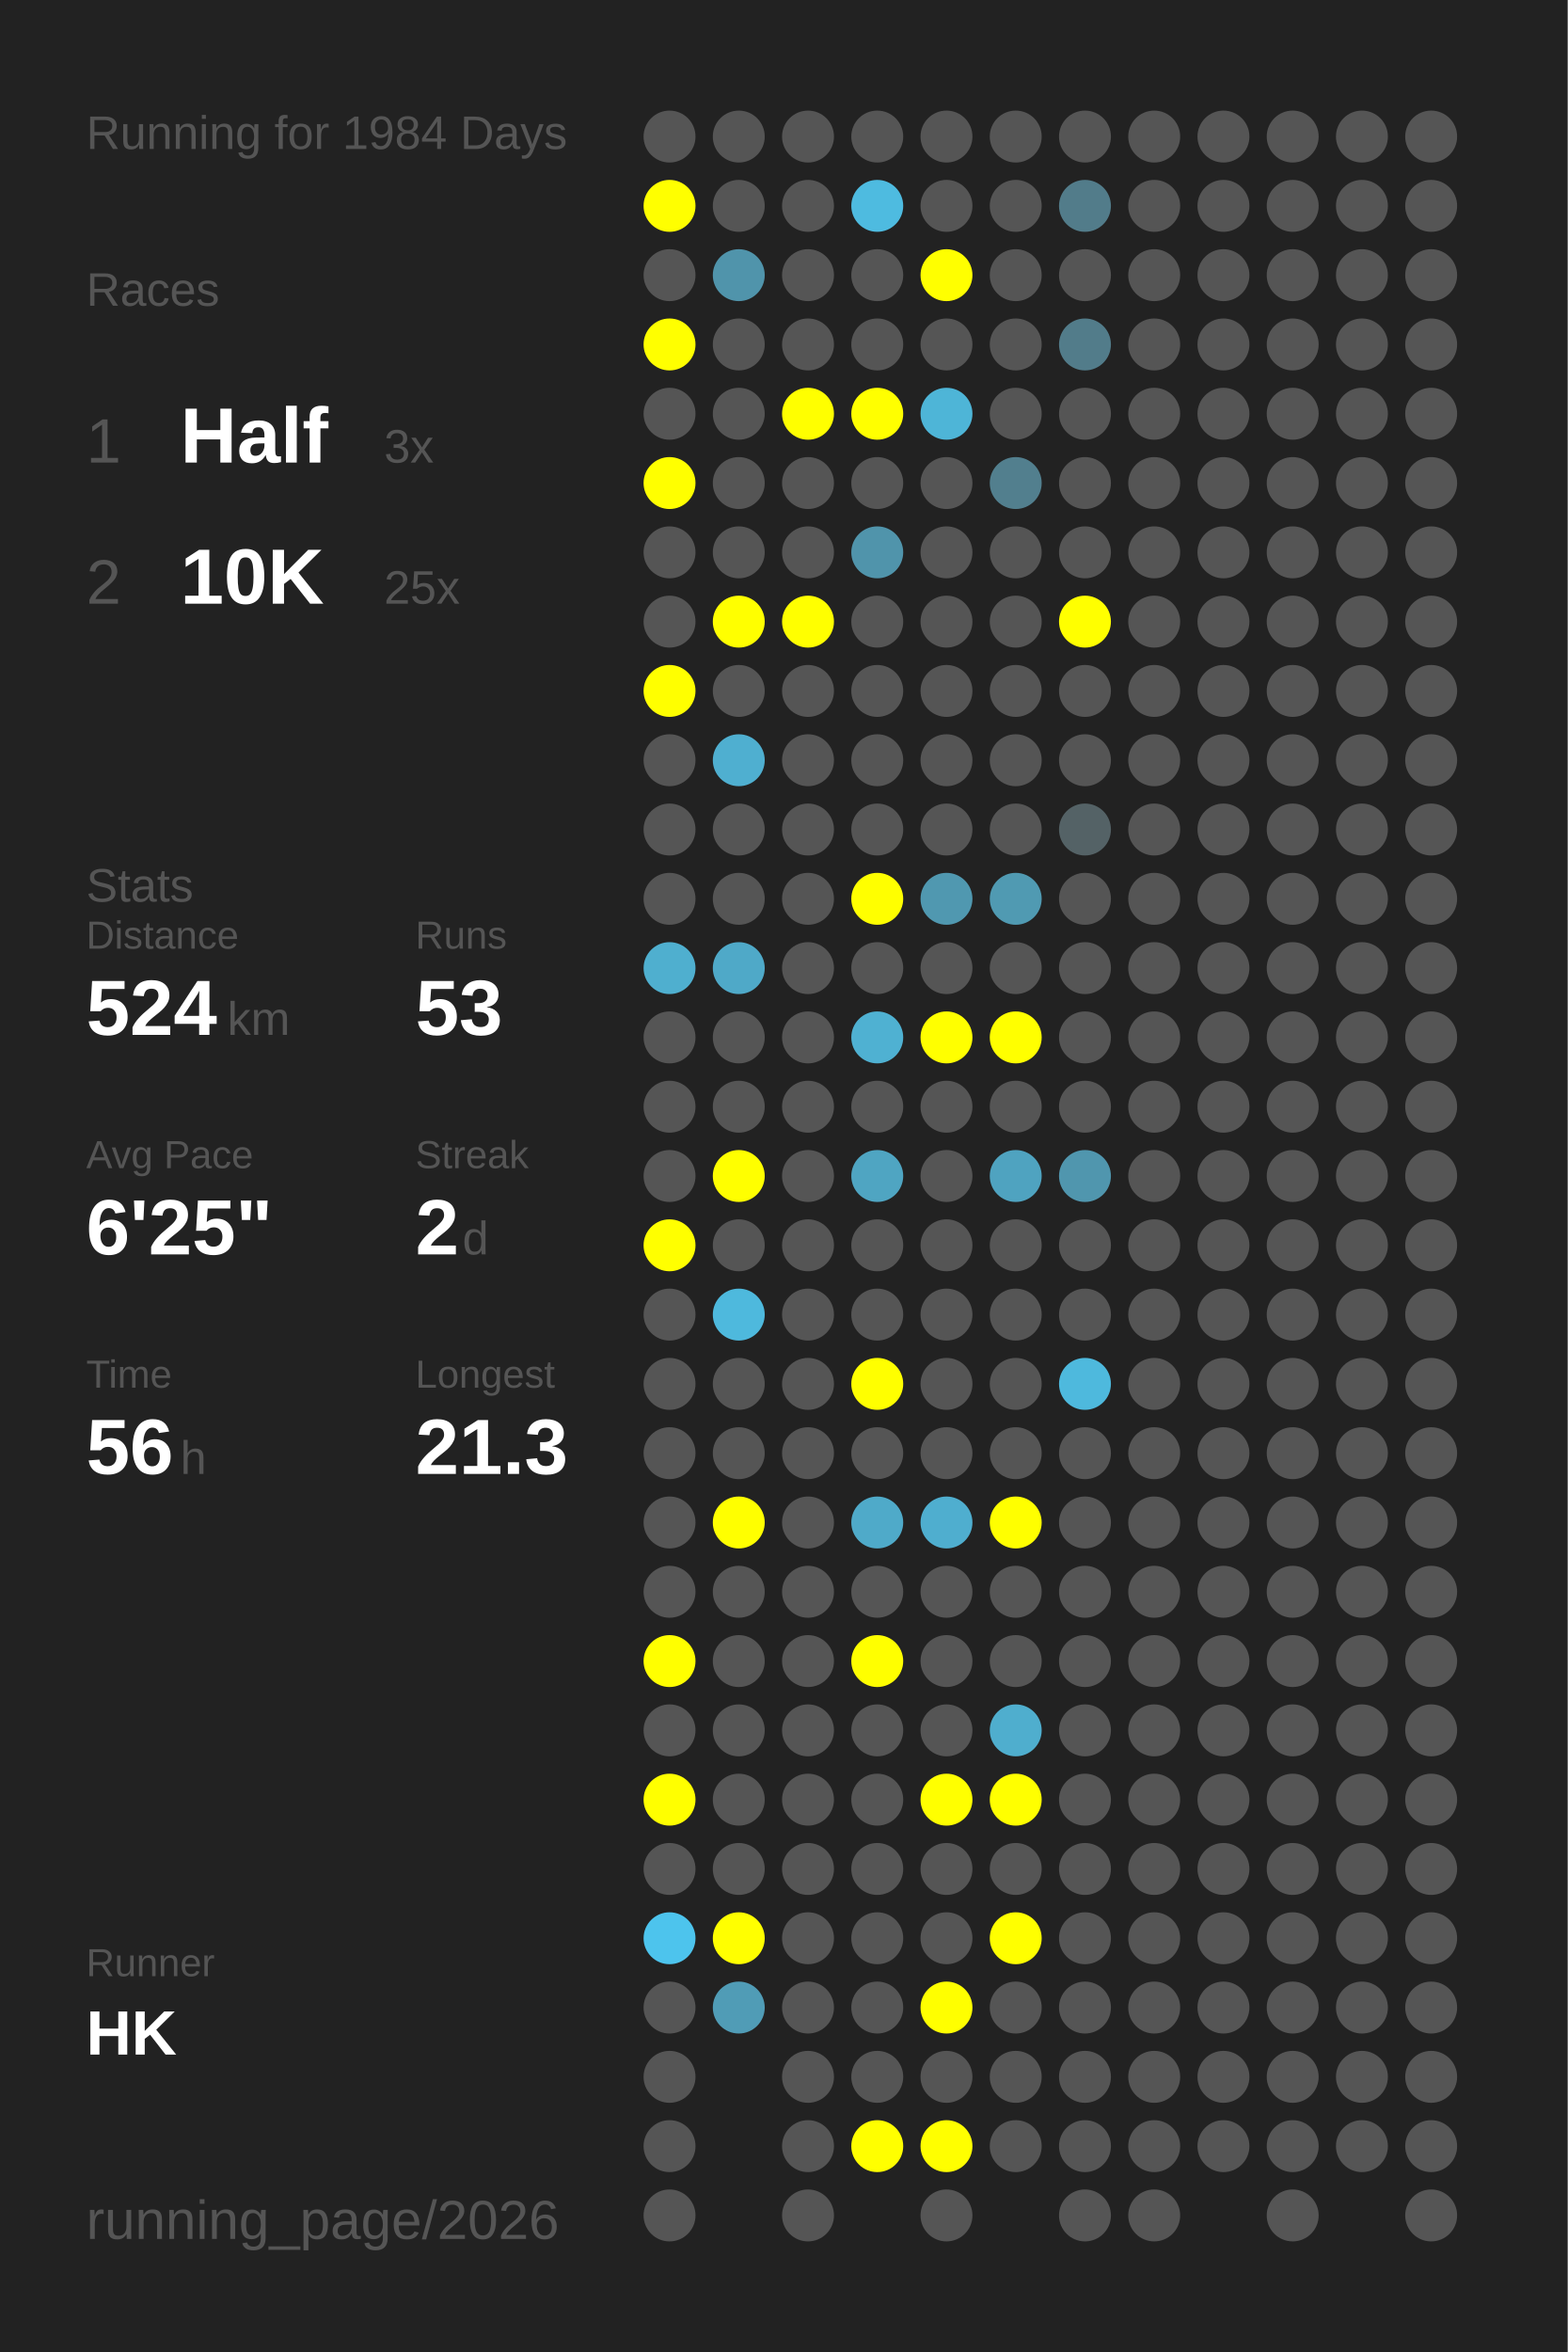
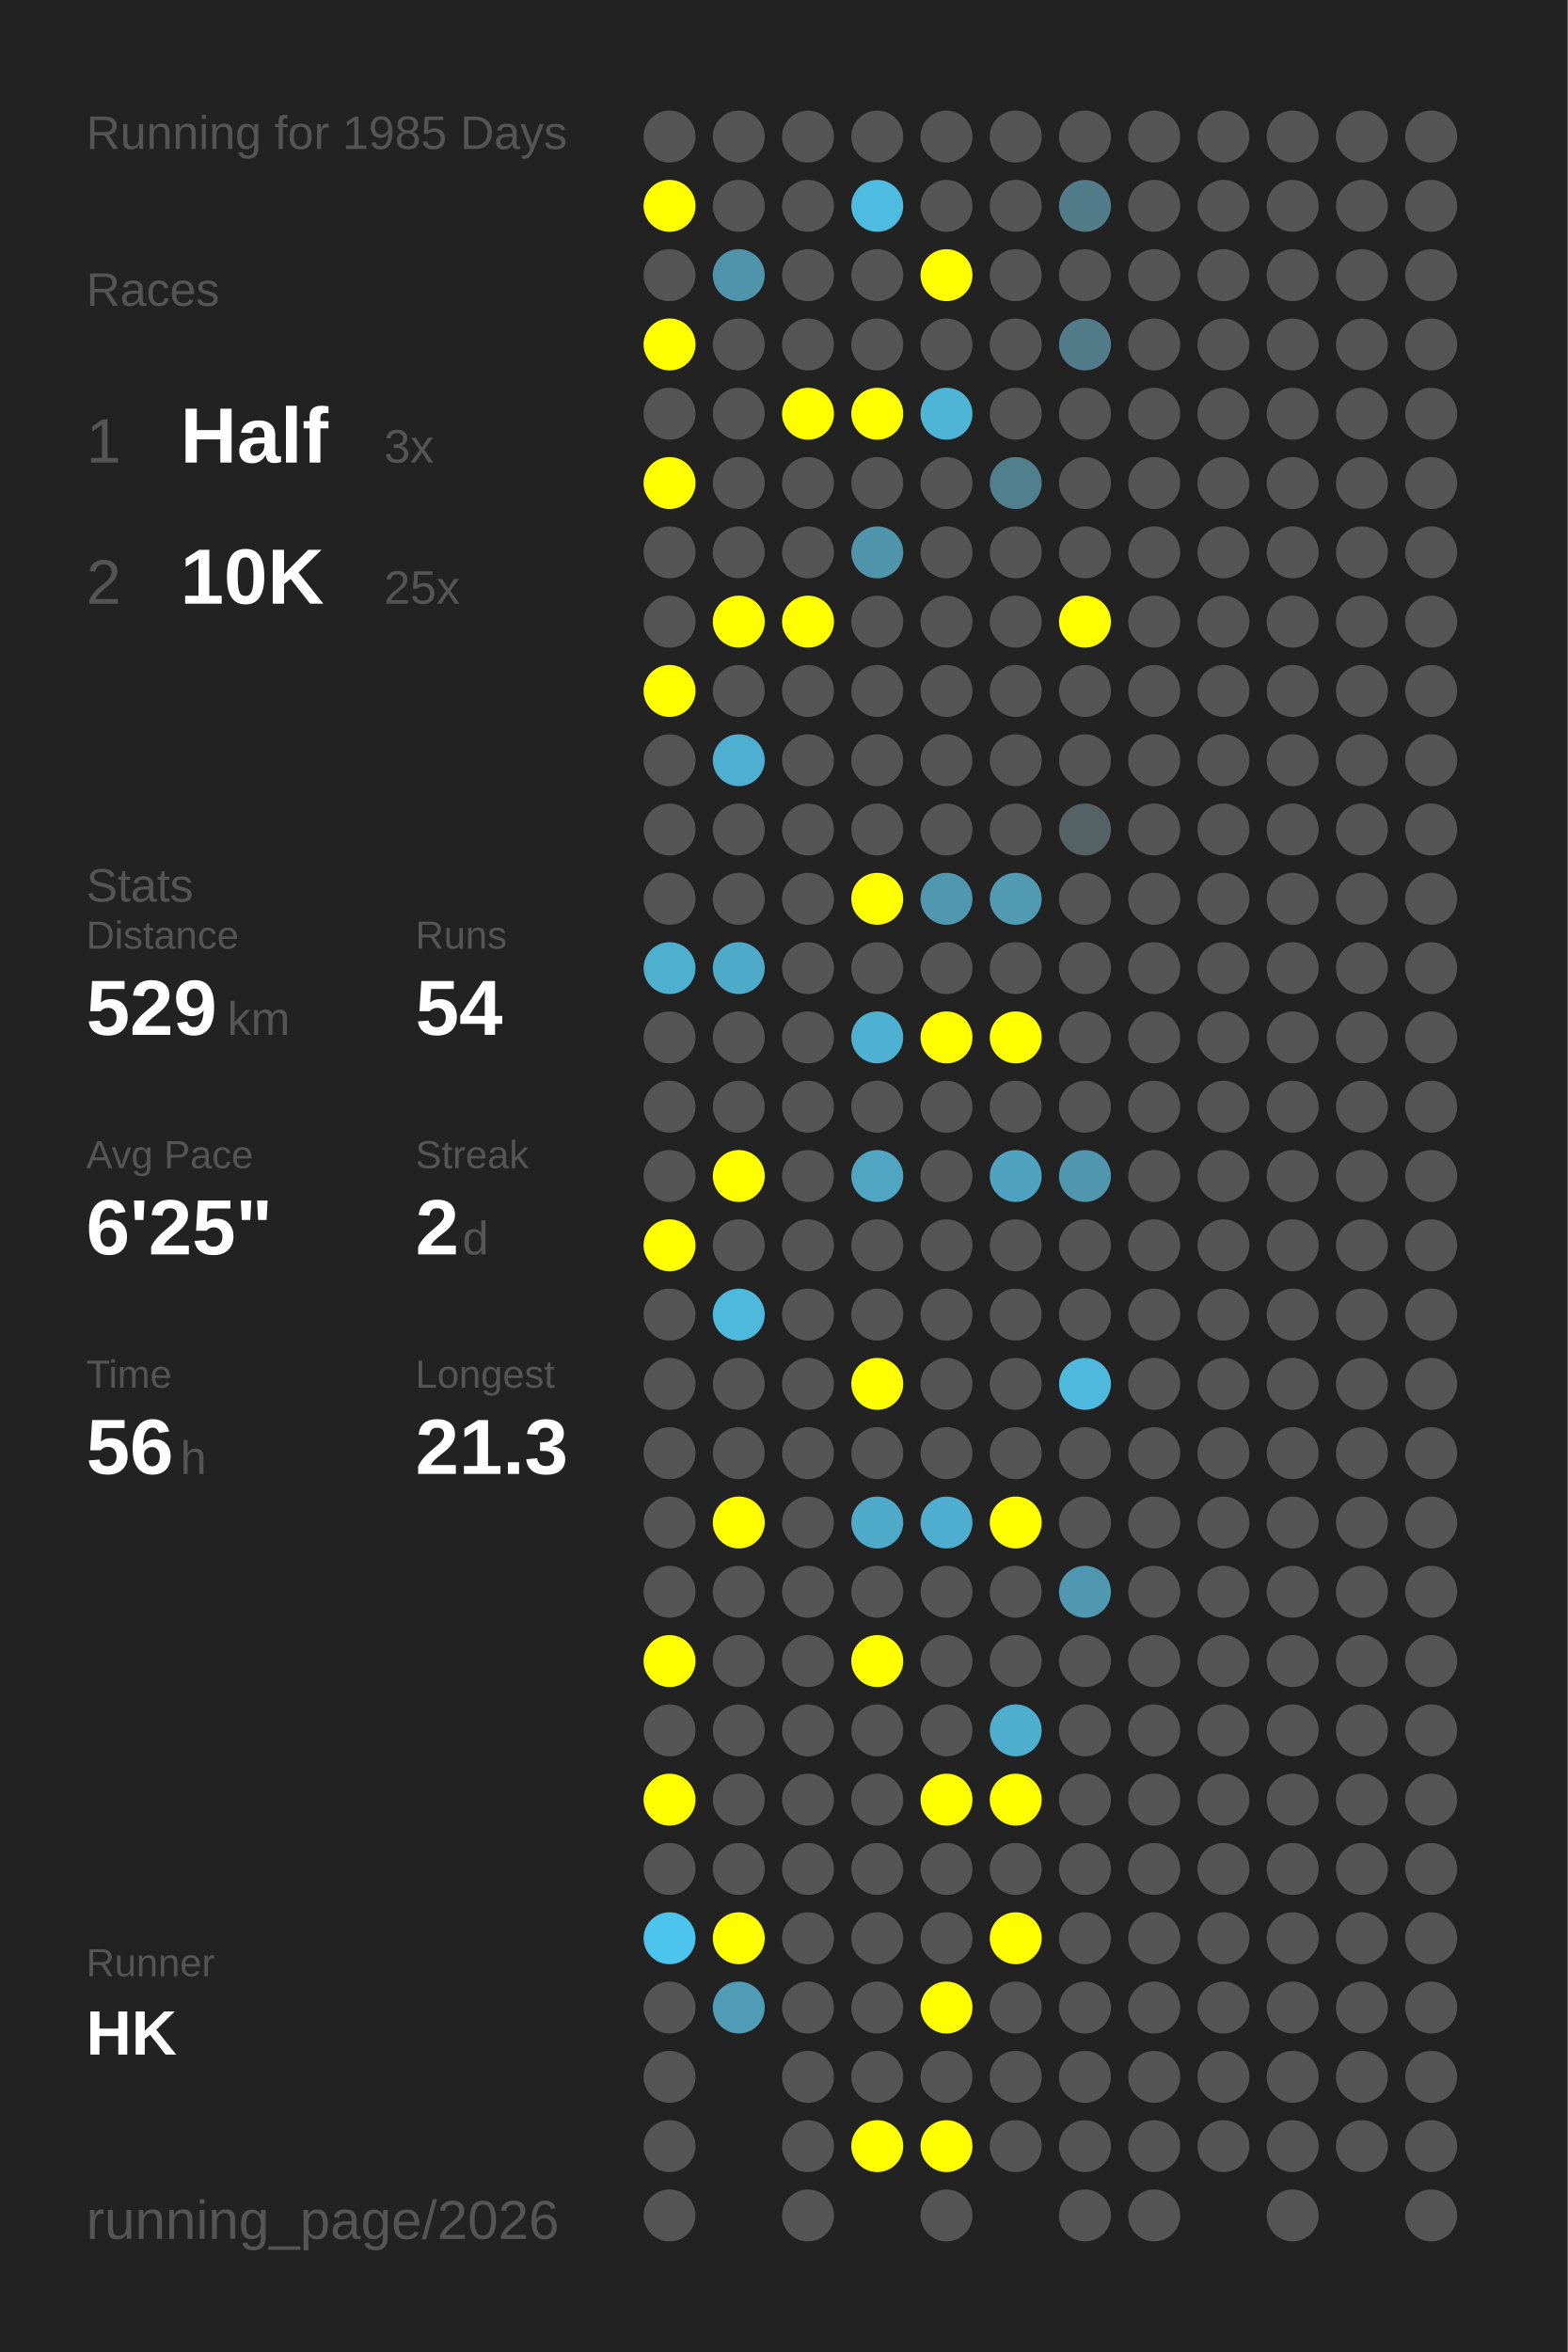
<svg xmlns="http://www.w3.org/2000/svg" baseProfile="full" height="300mm" version="1.1" viewBox="0,0,200,300" width="200mm">
  <defs />
  <rect fill="#222222" height="300" width="200" x="0" y="0" />
-   <text fill="#555555" style="font-size:6px; font-family:Arial;" x="11" y="19">Running for 1984 Days</text>
+   <text fill="#555555" style="font-size:6px; font-family:Arial;" x="11" y="19">Running for 1985 Days</text>
  <text fill="#555555" style="font-size:6px; font-family:Arial;" x="11" y="39">Races</text>
  <text fill="#555555" style="font-size:8px; font-family:Arial;" x="11" y="59">1</text>
  <text fill="#FFFFFF" style="font-size:10px; font-family:Arial; font-weight:bold;" x="23" y="59">Half</text>
  <text fill="#555555" style="font-size:6px; font-family:Arial;" x="49" y="59">3x</text>
  <text fill="#555555" style="font-size:8px; font-family:Arial;" x="11" y="77">2</text>
  <text fill="#FFFFFF" style="font-size:10px; font-family:Arial; font-weight:bold;" x="23" y="77">10K</text>
  <text fill="#555555" style="font-size:6px; font-family:Arial;" x="49" y="77">25x</text>
  <text fill="#555555" style="font-size:6px; font-family:Arial;" x="11" y="115">Stats</text>
  <text fill="#555555" style="font-size:5px; font-family:Arial;" x="11" y="121">Distance</text>
-   <text fill="#FFFFFF" style="font-size:10px; font-family:Arial; font-weight:bold;" x="11" y="132">524</text>
+   <text fill="#FFFFFF" style="font-size:10px; font-family:Arial; font-weight:bold;" x="11" y="132">529</text>
  <text fill="#555555" style="font-size:6px; font-family:Arial;" x="29" y="132">km</text>
  <text fill="#555555" style="font-size:5px; font-family:Arial;" x="53" y="121">Runs</text>
-   <text fill="#FFFFFF" style="font-size:10px; font-family:Arial; font-weight:bold;" x="53" y="132">53</text>
+   <text fill="#FFFFFF" style="font-size:10px; font-family:Arial; font-weight:bold;" x="53" y="132">54</text>
  <text fill="#555555" style="font-size:5px; font-family:Arial;" x="11" y="149">Avg Pace</text>
  <text fill="#FFFFFF" style="font-size:10px; font-family:Arial; font-weight:bold;" x="11" y="160">6'25"</text>
  <text fill="#555555" style="font-size:5px; font-family:Arial;" x="53" y="149">Streak</text>
  <text fill="#FFFFFF" style="font-size:10px; font-family:Arial; font-weight:bold;" x="53" y="160">2</text>
  <text fill="#555555" style="font-size:6px; font-family:Arial;" x="59" y="160">d</text>
  <text fill="#555555" style="font-size:5px; font-family:Arial;" x="11" y="177">Time</text>
  <text fill="#FFFFFF" style="font-size:10px; font-family:Arial; font-weight:bold;" x="11" y="188">56</text>
  <text fill="#555555" style="font-size:6px; font-family:Arial;" x="23" y="188">h</text>
  <text fill="#555555" style="font-size:5px; font-family:Arial;" x="53" y="177">Longest</text>
  <text fill="#FFFFFF" style="font-size:10px; font-family:Arial; font-weight:bold;" x="53" y="188">21.3</text>
  <text fill="#555555" style="font-size:5px; font-family:Arial;" x="11" y="252.065">Runner</text>
  <text fill="#FFFFFF" style="font-size:8px; font-family:Arial; font-weight:bold;" x="11" y="262.065">HK</text>
  <text fill="#555555" style="font-size:7px; font-family:Arial;" x="11" y="285.581">running_page/2026</text>
  <circle cx="85.417" cy="17.419" fill="#555555" r="3.312" />
  <circle cx="85.417" cy="26.258" fill="#FFFF00" r="3.312" />
  <circle cx="85.417" cy="35.097" fill="#555555" r="3.312" />
  <circle cx="85.417" cy="43.935" fill="#FFFF00" r="3.312" />
  <circle cx="85.417" cy="52.774" fill="#555555" r="3.312" />
  <circle cx="85.417" cy="61.613" fill="#FFFF00" r="3.312" />
  <circle cx="85.417" cy="70.452" fill="#555555" r="3.312" />
  <circle cx="85.417" cy="79.29" fill="#555555" r="3.312" />
  <circle cx="85.417" cy="88.129" fill="#FFFF00" r="3.312" />
  <circle cx="85.417" cy="96.968" fill="#555555" r="3.312" />
  <circle cx="85.417" cy="105.806" fill="#555555" r="3.312" />
  <circle cx="85.417" cy="114.645" fill="#555555" r="3.312" />
  <circle cx="85.417" cy="123.484" fill="#4fafcf" r="3.312" />
  <circle cx="85.417" cy="132.323" fill="#555555" r="3.312" />
  <circle cx="85.417" cy="141.161" fill="#555555" r="3.312" />
  <circle cx="85.417" cy="150" fill="#555555" r="3.312" />
  <circle cx="85.417" cy="158.839" fill="#FFFF00" r="3.312" />
  <circle cx="85.417" cy="167.677" fill="#555555" r="3.312" />
  <circle cx="85.417" cy="176.516" fill="#555555" r="3.312" />
  <circle cx="85.417" cy="185.355" fill="#555555" r="3.312" />
  <circle cx="85.417" cy="194.194" fill="#555555" r="3.312" />
  <circle cx="85.417" cy="203.032" fill="#555555" r="3.312" />
  <circle cx="85.417" cy="211.871" fill="#FFFF00" r="3.312" />
  <circle cx="85.417" cy="220.71" fill="#555555" r="3.312" />
  <circle cx="85.417" cy="229.548" fill="#FFFF00" r="3.312" />
  <circle cx="85.417" cy="238.387" fill="#555555" r="3.312" />
  <circle cx="85.417" cy="247.226" fill="#4dc4ed" r="3.312" />
  <circle cx="85.417" cy="256.065" fill="#555555" r="3.312" />
  <circle cx="85.417" cy="264.903" fill="#555555" r="3.312" />
  <circle cx="85.417" cy="273.742" fill="#555555" r="3.312" />
  <circle cx="85.417" cy="282.581" fill="#555555" r="3.312" />
  <circle cx="94.25" cy="17.419" fill="#555555" r="3.312" />
  <circle cx="94.25" cy="26.258" fill="#555555" r="3.312" />
  <circle cx="94.25" cy="35.097" fill="#5094ab" r="3.312" />
  <circle cx="94.25" cy="43.935" fill="#555555" r="3.312" />
  <circle cx="94.25" cy="52.774" fill="#555555" r="3.312" />
  <circle cx="94.25" cy="61.613" fill="#555555" r="3.312" />
  <circle cx="94.25" cy="70.452" fill="#555555" r="3.312" />
  <circle cx="94.25" cy="79.29" fill="#FFFF00" r="3.312" />
  <circle cx="94.25" cy="88.129" fill="#555555" r="3.312" />
  <circle cx="94.25" cy="96.968" fill="#4fafd0" r="3.312" />
  <circle cx="94.25" cy="105.806" fill="#555555" r="3.312" />
  <circle cx="94.25" cy="114.645" fill="#555555" r="3.312" />
  <circle cx="94.25" cy="123.484" fill="#4fa9c8" r="3.312" />
  <circle cx="94.25" cy="132.323" fill="#555555" r="3.312" />
  <circle cx="94.25" cy="141.161" fill="#555555" r="3.312" />
  <circle cx="94.25" cy="150" fill="#FFFF00" r="3.312" />
  <circle cx="94.25" cy="158.839" fill="#555555" r="3.312" />
  <circle cx="94.25" cy="167.677" fill="#4eb9dd" r="3.312" />
  <circle cx="94.25" cy="176.516" fill="#555555" r="3.312" />
  <circle cx="94.25" cy="185.355" fill="#555555" r="3.312" />
  <circle cx="94.25" cy="194.194" fill="#FFFF00" r="3.312" />
  <circle cx="94.25" cy="203.032" fill="#555555" r="3.312" />
  <circle cx="94.25" cy="211.871" fill="#555555" r="3.312" />
  <circle cx="94.25" cy="220.71" fill="#555555" r="3.312" />
  <circle cx="94.25" cy="229.548" fill="#555555" r="3.312" />
  <circle cx="94.25" cy="238.387" fill="#555555" r="3.312" />
  <circle cx="94.25" cy="247.226" fill="#FFFF00" r="3.312" />
  <circle cx="94.25" cy="256.065" fill="#509cb6" r="3.312" />
  <circle cx="103.083" cy="17.419" fill="#555555" r="3.312" />
  <circle cx="103.083" cy="26.258" fill="#555555" r="3.312" />
  <circle cx="103.083" cy="35.097" fill="#555555" r="3.312" />
  <circle cx="103.083" cy="43.935" fill="#555555" r="3.312" />
  <circle cx="103.083" cy="52.774" fill="#FFFF00" r="3.312" />
  <circle cx="103.083" cy="61.613" fill="#555555" r="3.312" />
  <circle cx="103.083" cy="70.452" fill="#555555" r="3.312" />
  <circle cx="103.083" cy="79.29" fill="#FFFF00" r="3.312" />
  <circle cx="103.083" cy="88.129" fill="#555555" r="3.312" />
  <circle cx="103.083" cy="96.968" fill="#555555" r="3.312" />
  <circle cx="103.083" cy="105.806" fill="#555555" r="3.312" />
  <circle cx="103.083" cy="114.645" fill="#555555" r="3.312" />
  <circle cx="103.083" cy="123.484" fill="#555555" r="3.312" />
  <circle cx="103.083" cy="132.323" fill="#555555" r="3.312" />
  <circle cx="103.083" cy="141.161" fill="#555555" r="3.312" />
  <circle cx="103.083" cy="150" fill="#555555" r="3.312" />
  <circle cx="103.083" cy="158.839" fill="#555555" r="3.312" />
  <circle cx="103.083" cy="167.677" fill="#555555" r="3.312" />
  <circle cx="103.083" cy="176.516" fill="#555555" r="3.312" />
  <circle cx="103.083" cy="185.355" fill="#555555" r="3.312" />
  <circle cx="103.083" cy="194.194" fill="#555555" r="3.312" />
  <circle cx="103.083" cy="203.032" fill="#555555" r="3.312" />
  <circle cx="103.083" cy="211.871" fill="#555555" r="3.312" />
  <circle cx="103.083" cy="220.71" fill="#555555" r="3.312" />
  <circle cx="103.083" cy="229.548" fill="#555555" r="3.312" />
  <circle cx="103.083" cy="238.387" fill="#555555" r="3.312" />
  <circle cx="103.083" cy="247.226" fill="#555555" r="3.312" />
  <circle cx="103.083" cy="256.065" fill="#555555" r="3.312" />
  <circle cx="103.083" cy="264.903" fill="#555555" r="3.312" />
  <circle cx="103.083" cy="273.742" fill="#555555" r="3.312" />
  <circle cx="103.083" cy="282.581" fill="#555555" r="3.312" />
  <circle cx="111.917" cy="17.419" fill="#555555" r="3.312" />
  <circle cx="111.917" cy="26.258" fill="#4ebbe0" r="3.312" />
  <circle cx="111.917" cy="35.097" fill="#555555" r="3.312" />
  <circle cx="111.917" cy="43.935" fill="#555555" r="3.312" />
  <circle cx="111.917" cy="52.774" fill="#FFFF00" r="3.312" />
  <circle cx="111.917" cy="61.613" fill="#555555" r="3.312" />
  <circle cx="111.917" cy="70.452" fill="#5094ab" r="3.312" />
  <circle cx="111.917" cy="79.29" fill="#555555" r="3.312" />
  <circle cx="111.917" cy="88.129" fill="#555555" r="3.312" />
  <circle cx="111.917" cy="96.968" fill="#555555" r="3.312" />
  <circle cx="111.917" cy="105.806" fill="#555555" r="3.312" />
  <circle cx="111.917" cy="114.645" fill="#FFFF00" r="3.312" />
  <circle cx="111.917" cy="123.484" fill="#555555" r="3.312" />
  <circle cx="111.917" cy="132.323" fill="#4fb1d2" r="3.312" />
  <circle cx="111.917" cy="141.161" fill="#555555" r="3.312" />
  <circle cx="111.917" cy="150" fill="#4fa5c2" r="3.312" />
  <circle cx="111.917" cy="158.839" fill="#555555" r="3.312" />
  <circle cx="111.917" cy="167.677" fill="#555555" r="3.312" />
  <circle cx="111.917" cy="176.516" fill="#FFFF00" r="3.312" />
  <circle cx="111.917" cy="185.355" fill="#555555" r="3.312" />
  <circle cx="111.917" cy="194.194" fill="#4faac9" r="3.312" />
  <circle cx="111.917" cy="203.032" fill="#555555" r="3.312" />
  <circle cx="111.917" cy="211.871" fill="#FFFF00" r="3.312" />
  <circle cx="111.917" cy="220.71" fill="#555555" r="3.312" />
  <circle cx="111.917" cy="229.548" fill="#555555" r="3.312" />
  <circle cx="111.917" cy="238.387" fill="#555555" r="3.312" />
  <circle cx="111.917" cy="247.226" fill="#555555" r="3.312" />
  <circle cx="111.917" cy="256.065" fill="#555555" r="3.312" />
  <circle cx="111.917" cy="264.903" fill="#555555" r="3.312" />
  <circle cx="111.917" cy="273.742" fill="#FFFF00" r="3.312" />
  <circle cx="120.75" cy="17.419" fill="#555555" r="3.312" />
  <circle cx="120.75" cy="26.258" fill="#555555" r="3.312" />
  <circle cx="120.75" cy="35.097" fill="#FFFF00" r="3.312" />
  <circle cx="120.75" cy="43.935" fill="#555555" r="3.312" />
  <circle cx="120.75" cy="52.774" fill="#4eb5d7" r="3.312" />
  <circle cx="120.75" cy="61.613" fill="#555555" r="3.312" />
  <circle cx="120.75" cy="70.452" fill="#555555" r="3.312" />
  <circle cx="120.75" cy="79.29" fill="#555555" r="3.312" />
  <circle cx="120.75" cy="88.129" fill="#555555" r="3.312" />
  <circle cx="120.75" cy="96.968" fill="#555555" r="3.312" />
  <circle cx="120.75" cy="105.806" fill="#555555" r="3.312" />
  <circle cx="120.75" cy="114.645" fill="#5098b0" r="3.312" />
  <circle cx="120.75" cy="123.484" fill="#555555" r="3.312" />
  <circle cx="120.75" cy="132.323" fill="#FFFF00" r="3.312" />
  <circle cx="120.75" cy="141.161" fill="#555555" r="3.312" />
  <circle cx="120.75" cy="150" fill="#555555" r="3.312" />
  <circle cx="120.75" cy="158.839" fill="#555555" r="3.312" />
  <circle cx="120.75" cy="167.677" fill="#555555" r="3.312" />
  <circle cx="120.75" cy="176.516" fill="#555555" r="3.312" />
  <circle cx="120.75" cy="185.355" fill="#555555" r="3.312" />
  <circle cx="120.75" cy="194.194" fill="#4faecf" r="3.312" />
  <circle cx="120.75" cy="203.032" fill="#555555" r="3.312" />
  <circle cx="120.75" cy="211.871" fill="#555555" r="3.312" />
  <circle cx="120.75" cy="220.71" fill="#555555" r="3.312" />
  <circle cx="120.75" cy="229.548" fill="#FFFF00" r="3.312" />
  <circle cx="120.75" cy="238.387" fill="#555555" r="3.312" />
  <circle cx="120.75" cy="247.226" fill="#555555" r="3.312" />
  <circle cx="120.75" cy="256.065" fill="#FFFF00" r="3.312" />
  <circle cx="120.75" cy="264.903" fill="#555555" r="3.312" />
  <circle cx="120.75" cy="273.742" fill="#FFFF00" r="3.312" />
  <circle cx="120.75" cy="282.581" fill="#555555" r="3.312" />
  <circle cx="129.583" cy="17.419" fill="#555555" r="3.312" />
  <circle cx="129.583" cy="26.258" fill="#555555" r="3.312" />
  <circle cx="129.583" cy="35.097" fill="#555555" r="3.312" />
  <circle cx="129.583" cy="43.935" fill="#555555" r="3.312" />
  <circle cx="129.583" cy="52.774" fill="#555555" r="3.312" />
  <circle cx="129.583" cy="61.613" fill="#527f8e" r="3.312" />
  <circle cx="129.583" cy="70.452" fill="#555555" r="3.312" />
  <circle cx="129.583" cy="79.29" fill="#555555" r="3.312" />
  <circle cx="129.583" cy="88.129" fill="#555555" r="3.312" />
  <circle cx="129.583" cy="96.968" fill="#555555" r="3.312" />
  <circle cx="129.583" cy="105.806" fill="#555555" r="3.312" />
  <circle cx="129.583" cy="114.645" fill="#509ab2" r="3.312" />
  <circle cx="129.583" cy="123.484" fill="#555555" r="3.312" />
  <circle cx="129.583" cy="132.323" fill="#FFFF00" r="3.312" />
  <circle cx="129.583" cy="141.161" fill="#555555" r="3.312" />
  <circle cx="129.583" cy="150" fill="#4fa3c0" r="3.312" />
  <circle cx="129.583" cy="158.839" fill="#555555" r="3.312" />
  <circle cx="129.583" cy="167.677" fill="#555555" r="3.312" />
  <circle cx="129.583" cy="176.516" fill="#555555" r="3.312" />
  <circle cx="129.583" cy="185.355" fill="#555555" r="3.312" />
  <circle cx="129.583" cy="194.194" fill="#FFFF00" r="3.312" />
  <circle cx="129.583" cy="203.032" fill="#555555" r="3.312" />
  <circle cx="129.583" cy="211.871" fill="#555555" r="3.312" />
  <circle cx="129.583" cy="220.71" fill="#4faece" r="3.312" />
  <circle cx="129.583" cy="229.548" fill="#FFFF00" r="3.312" />
  <circle cx="129.583" cy="238.387" fill="#555555" r="3.312" />
  <circle cx="129.583" cy="247.226" fill="#FFFF00" r="3.312" />
  <circle cx="129.583" cy="256.065" fill="#555555" r="3.312" />
  <circle cx="129.583" cy="264.903" fill="#555555" r="3.312" />
  <circle cx="129.583" cy="273.742" fill="#555555" r="3.312" />
  <circle cx="138.417" cy="17.419" fill="#555555" r="3.312" />
  <circle cx="138.417" cy="26.258" fill="#527c8a" r="3.312" />
  <circle cx="138.417" cy="35.097" fill="#555555" r="3.312" />
  <circle cx="138.417" cy="43.935" fill="#527c8a" r="3.312" />
  <circle cx="138.417" cy="52.774" fill="#555555" r="3.312" />
  <circle cx="138.417" cy="61.613" fill="#555555" r="3.312" />
  <circle cx="138.417" cy="70.452" fill="#555555" r="3.312" />
  <circle cx="138.417" cy="79.29" fill="#FFFF00" r="3.312" />
  <circle cx="138.417" cy="88.129" fill="#555555" r="3.312" />
  <circle cx="138.417" cy="96.968" fill="#555555" r="3.312" />
  <circle cx="138.417" cy="105.806" fill="#546266" r="3.312" />
  <circle cx="138.417" cy="114.645" fill="#555555" r="3.312" />
  <circle cx="138.417" cy="123.484" fill="#555555" r="3.312" />
  <circle cx="138.417" cy="132.323" fill="#555555" r="3.312" />
  <circle cx="138.417" cy="141.161" fill="#555555" r="3.312" />
  <circle cx="138.417" cy="150" fill="#5096ae" r="3.312" />
  <circle cx="138.417" cy="158.839" fill="#555555" r="3.312" />
  <circle cx="138.417" cy="167.677" fill="#555555" r="3.312" />
  <circle cx="138.417" cy="176.516" fill="#4eb9dd" r="3.312" />
  <circle cx="138.417" cy="185.355" fill="#555555" r="3.312" />
  <circle cx="138.417" cy="194.194" fill="#555555" r="3.312" />
-   <circle cx="138.417" cy="203.032" fill="#555555" r="3.312" />
+   <circle cx="138.417" cy="203.032" fill="#5098b1" r="3.312" />
  <circle cx="138.417" cy="211.871" fill="#555555" r="3.312" />
  <circle cx="138.417" cy="220.71" fill="#555555" r="3.312" />
  <circle cx="138.417" cy="229.548" fill="#555555" r="3.312" />
  <circle cx="138.417" cy="238.387" fill="#555555" r="3.312" />
  <circle cx="138.417" cy="247.226" fill="#555555" r="3.312" />
  <circle cx="138.417" cy="256.065" fill="#555555" r="3.312" />
  <circle cx="138.417" cy="264.903" fill="#555555" r="3.312" />
  <circle cx="138.417" cy="273.742" fill="#555555" r="3.312" />
  <circle cx="138.417" cy="282.581" fill="#555555" r="3.312" />
  <circle cx="147.25" cy="17.419" fill="#555555" r="3.312" />
  <circle cx="147.25" cy="26.258" fill="#555555" r="3.312" />
  <circle cx="147.25" cy="35.097" fill="#555555" r="3.312" />
  <circle cx="147.25" cy="43.935" fill="#555555" r="3.312" />
  <circle cx="147.25" cy="52.774" fill="#555555" r="3.312" />
  <circle cx="147.25" cy="61.613" fill="#555555" r="3.312" />
  <circle cx="147.25" cy="70.452" fill="#555555" r="3.312" />
  <circle cx="147.25" cy="79.29" fill="#555555" r="3.312" />
  <circle cx="147.25" cy="88.129" fill="#555555" r="3.312" />
  <circle cx="147.25" cy="96.968" fill="#555555" r="3.312" />
  <circle cx="147.25" cy="105.806" fill="#555555" r="3.312" />
  <circle cx="147.25" cy="114.645" fill="#555555" r="3.312" />
  <circle cx="147.25" cy="123.484" fill="#555555" r="3.312" />
  <circle cx="147.25" cy="132.323" fill="#555555" r="3.312" />
  <circle cx="147.25" cy="141.161" fill="#555555" r="3.312" />
  <circle cx="147.25" cy="150" fill="#555555" r="3.312" />
  <circle cx="147.25" cy="158.839" fill="#555555" r="3.312" />
  <circle cx="147.25" cy="167.677" fill="#555555" r="3.312" />
  <circle cx="147.25" cy="176.516" fill="#555555" r="3.312" />
  <circle cx="147.25" cy="185.355" fill="#555555" r="3.312" />
  <circle cx="147.25" cy="194.194" fill="#555555" r="3.312" />
  <circle cx="147.25" cy="203.032" fill="#555555" r="3.312" />
  <circle cx="147.25" cy="211.871" fill="#555555" r="3.312" />
  <circle cx="147.25" cy="220.71" fill="#555555" r="3.312" />
  <circle cx="147.25" cy="229.548" fill="#555555" r="3.312" />
  <circle cx="147.25" cy="238.387" fill="#555555" r="3.312" />
  <circle cx="147.25" cy="247.226" fill="#555555" r="3.312" />
  <circle cx="147.25" cy="256.065" fill="#555555" r="3.312" />
  <circle cx="147.25" cy="264.903" fill="#555555" r="3.312" />
  <circle cx="147.25" cy="273.742" fill="#555555" r="3.312" />
  <circle cx="147.25" cy="282.581" fill="#555555" r="3.312" />
  <circle cx="156.083" cy="17.419" fill="#555555" r="3.312" />
  <circle cx="156.083" cy="26.258" fill="#555555" r="3.312" />
  <circle cx="156.083" cy="35.097" fill="#555555" r="3.312" />
  <circle cx="156.083" cy="43.935" fill="#555555" r="3.312" />
  <circle cx="156.083" cy="52.774" fill="#555555" r="3.312" />
  <circle cx="156.083" cy="61.613" fill="#555555" r="3.312" />
  <circle cx="156.083" cy="70.452" fill="#555555" r="3.312" />
  <circle cx="156.083" cy="79.29" fill="#555555" r="3.312" />
  <circle cx="156.083" cy="88.129" fill="#555555" r="3.312" />
  <circle cx="156.083" cy="96.968" fill="#555555" r="3.312" />
  <circle cx="156.083" cy="105.806" fill="#555555" r="3.312" />
  <circle cx="156.083" cy="114.645" fill="#555555" r="3.312" />
  <circle cx="156.083" cy="123.484" fill="#555555" r="3.312" />
  <circle cx="156.083" cy="132.323" fill="#555555" r="3.312" />
  <circle cx="156.083" cy="141.161" fill="#555555" r="3.312" />
  <circle cx="156.083" cy="150" fill="#555555" r="3.312" />
  <circle cx="156.083" cy="158.839" fill="#555555" r="3.312" />
  <circle cx="156.083" cy="167.677" fill="#555555" r="3.312" />
  <circle cx="156.083" cy="176.516" fill="#555555" r="3.312" />
  <circle cx="156.083" cy="185.355" fill="#555555" r="3.312" />
  <circle cx="156.083" cy="194.194" fill="#555555" r="3.312" />
  <circle cx="156.083" cy="203.032" fill="#555555" r="3.312" />
  <circle cx="156.083" cy="211.871" fill="#555555" r="3.312" />
  <circle cx="156.083" cy="220.71" fill="#555555" r="3.312" />
  <circle cx="156.083" cy="229.548" fill="#555555" r="3.312" />
  <circle cx="156.083" cy="238.387" fill="#555555" r="3.312" />
  <circle cx="156.083" cy="247.226" fill="#555555" r="3.312" />
  <circle cx="156.083" cy="256.065" fill="#555555" r="3.312" />
  <circle cx="156.083" cy="264.903" fill="#555555" r="3.312" />
  <circle cx="156.083" cy="273.742" fill="#555555" r="3.312" />
  <circle cx="164.917" cy="17.419" fill="#555555" r="3.312" />
  <circle cx="164.917" cy="26.258" fill="#555555" r="3.312" />
  <circle cx="164.917" cy="35.097" fill="#555555" r="3.312" />
  <circle cx="164.917" cy="43.935" fill="#555555" r="3.312" />
  <circle cx="164.917" cy="52.774" fill="#555555" r="3.312" />
  <circle cx="164.917" cy="61.613" fill="#555555" r="3.312" />
  <circle cx="164.917" cy="70.452" fill="#555555" r="3.312" />
  <circle cx="164.917" cy="79.29" fill="#555555" r="3.312" />
  <circle cx="164.917" cy="88.129" fill="#555555" r="3.312" />
  <circle cx="164.917" cy="96.968" fill="#555555" r="3.312" />
  <circle cx="164.917" cy="105.806" fill="#555555" r="3.312" />
  <circle cx="164.917" cy="114.645" fill="#555555" r="3.312" />
  <circle cx="164.917" cy="123.484" fill="#555555" r="3.312" />
  <circle cx="164.917" cy="132.323" fill="#555555" r="3.312" />
  <circle cx="164.917" cy="141.161" fill="#555555" r="3.312" />
  <circle cx="164.917" cy="150" fill="#555555" r="3.312" />
  <circle cx="164.917" cy="158.839" fill="#555555" r="3.312" />
  <circle cx="164.917" cy="167.677" fill="#555555" r="3.312" />
  <circle cx="164.917" cy="176.516" fill="#555555" r="3.312" />
  <circle cx="164.917" cy="185.355" fill="#555555" r="3.312" />
  <circle cx="164.917" cy="194.194" fill="#555555" r="3.312" />
  <circle cx="164.917" cy="203.032" fill="#555555" r="3.312" />
  <circle cx="164.917" cy="211.871" fill="#555555" r="3.312" />
  <circle cx="164.917" cy="220.71" fill="#555555" r="3.312" />
  <circle cx="164.917" cy="229.548" fill="#555555" r="3.312" />
  <circle cx="164.917" cy="238.387" fill="#555555" r="3.312" />
  <circle cx="164.917" cy="247.226" fill="#555555" r="3.312" />
  <circle cx="164.917" cy="256.065" fill="#555555" r="3.312" />
  <circle cx="164.917" cy="264.903" fill="#555555" r="3.312" />
  <circle cx="164.917" cy="273.742" fill="#555555" r="3.312" />
  <circle cx="164.917" cy="282.581" fill="#555555" r="3.312" />
  <circle cx="173.75" cy="17.419" fill="#555555" r="3.312" />
  <circle cx="173.75" cy="26.258" fill="#555555" r="3.312" />
  <circle cx="173.75" cy="35.097" fill="#555555" r="3.312" />
  <circle cx="173.75" cy="43.935" fill="#555555" r="3.312" />
  <circle cx="173.75" cy="52.774" fill="#555555" r="3.312" />
  <circle cx="173.75" cy="61.613" fill="#555555" r="3.312" />
  <circle cx="173.75" cy="70.452" fill="#555555" r="3.312" />
  <circle cx="173.75" cy="79.29" fill="#555555" r="3.312" />
  <circle cx="173.75" cy="88.129" fill="#555555" r="3.312" />
  <circle cx="173.75" cy="96.968" fill="#555555" r="3.312" />
  <circle cx="173.75" cy="105.806" fill="#555555" r="3.312" />
  <circle cx="173.75" cy="114.645" fill="#555555" r="3.312" />
  <circle cx="173.75" cy="123.484" fill="#555555" r="3.312" />
  <circle cx="173.75" cy="132.323" fill="#555555" r="3.312" />
  <circle cx="173.75" cy="141.161" fill="#555555" r="3.312" />
  <circle cx="173.75" cy="150" fill="#555555" r="3.312" />
  <circle cx="173.75" cy="158.839" fill="#555555" r="3.312" />
  <circle cx="173.75" cy="167.677" fill="#555555" r="3.312" />
  <circle cx="173.75" cy="176.516" fill="#555555" r="3.312" />
  <circle cx="173.75" cy="185.355" fill="#555555" r="3.312" />
  <circle cx="173.75" cy="194.194" fill="#555555" r="3.312" />
  <circle cx="173.75" cy="203.032" fill="#555555" r="3.312" />
  <circle cx="173.75" cy="211.871" fill="#555555" r="3.312" />
  <circle cx="173.75" cy="220.71" fill="#555555" r="3.312" />
  <circle cx="173.75" cy="229.548" fill="#555555" r="3.312" />
  <circle cx="173.75" cy="238.387" fill="#555555" r="3.312" />
  <circle cx="173.75" cy="247.226" fill="#555555" r="3.312" />
  <circle cx="173.75" cy="256.065" fill="#555555" r="3.312" />
  <circle cx="173.75" cy="264.903" fill="#555555" r="3.312" />
  <circle cx="173.75" cy="273.742" fill="#555555" r="3.312" />
  <circle cx="182.583" cy="17.419" fill="#555555" r="3.312" />
  <circle cx="182.583" cy="26.258" fill="#555555" r="3.312" />
  <circle cx="182.583" cy="35.097" fill="#555555" r="3.312" />
  <circle cx="182.583" cy="43.935" fill="#555555" r="3.312" />
  <circle cx="182.583" cy="52.774" fill="#555555" r="3.312" />
  <circle cx="182.583" cy="61.613" fill="#555555" r="3.312" />
  <circle cx="182.583" cy="70.452" fill="#555555" r="3.312" />
  <circle cx="182.583" cy="79.29" fill="#555555" r="3.312" />
  <circle cx="182.583" cy="88.129" fill="#555555" r="3.312" />
  <circle cx="182.583" cy="96.968" fill="#555555" r="3.312" />
  <circle cx="182.583" cy="105.806" fill="#555555" r="3.312" />
  <circle cx="182.583" cy="114.645" fill="#555555" r="3.312" />
  <circle cx="182.583" cy="123.484" fill="#555555" r="3.312" />
  <circle cx="182.583" cy="132.323" fill="#555555" r="3.312" />
  <circle cx="182.583" cy="141.161" fill="#555555" r="3.312" />
  <circle cx="182.583" cy="150" fill="#555555" r="3.312" />
  <circle cx="182.583" cy="158.839" fill="#555555" r="3.312" />
  <circle cx="182.583" cy="167.677" fill="#555555" r="3.312" />
  <circle cx="182.583" cy="176.516" fill="#555555" r="3.312" />
  <circle cx="182.583" cy="185.355" fill="#555555" r="3.312" />
  <circle cx="182.583" cy="194.194" fill="#555555" r="3.312" />
  <circle cx="182.583" cy="203.032" fill="#555555" r="3.312" />
  <circle cx="182.583" cy="211.871" fill="#555555" r="3.312" />
  <circle cx="182.583" cy="220.71" fill="#555555" r="3.312" />
  <circle cx="182.583" cy="229.548" fill="#555555" r="3.312" />
  <circle cx="182.583" cy="238.387" fill="#555555" r="3.312" />
  <circle cx="182.583" cy="247.226" fill="#555555" r="3.312" />
  <circle cx="182.583" cy="256.065" fill="#555555" r="3.312" />
  <circle cx="182.583" cy="264.903" fill="#555555" r="3.312" />
  <circle cx="182.583" cy="273.742" fill="#555555" r="3.312" />
  <circle cx="182.583" cy="282.581" fill="#555555" r="3.312" />
</svg>
